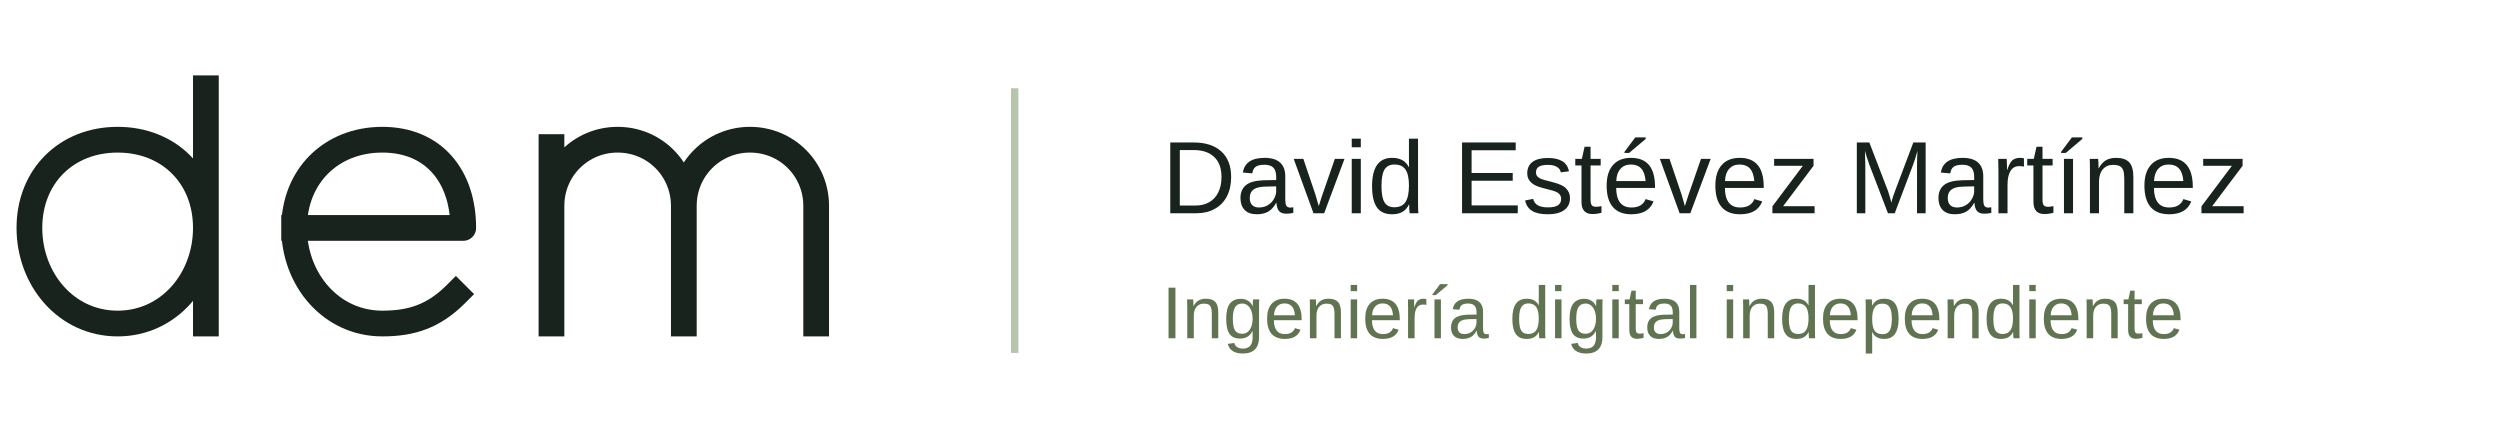
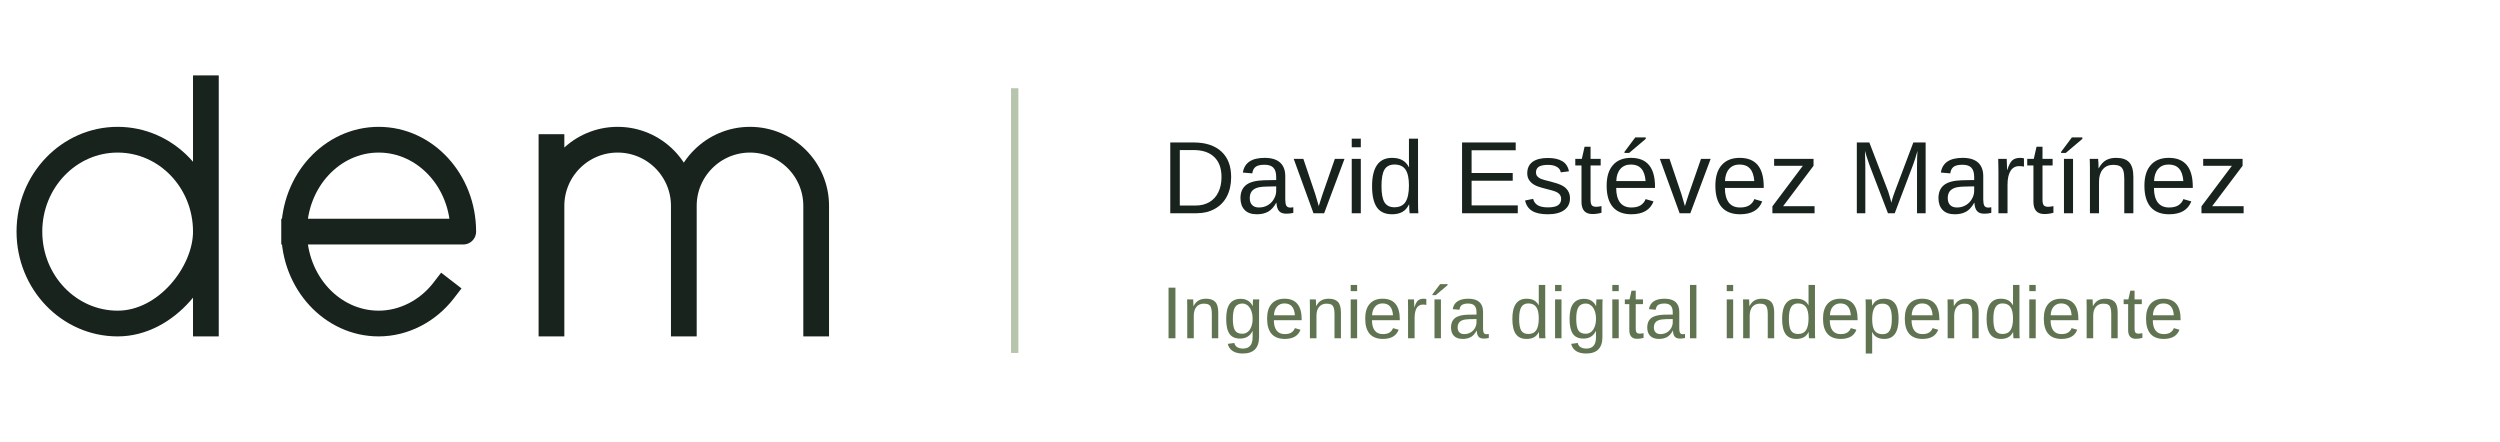
<svg xmlns="http://www.w3.org/2000/svg" viewBox="0 0 340 60">
  <g transform="translate(0 6)" fill="none" stroke="#17231c" stroke-width="3.5" stroke-linecap="square" stroke-linejoin="round">
-     <path d="M28 6v32M28 25c0-7-5-12-12-12S4 18 4 25s5 13 12 13 12-6 12-13" />
-     <path d="M40 25h23c0-7-4-12-11-12s-12 5-12 12 5 13 12 13c4 0 7-1 10-4" />
-     <path d="M75 38V14m0 8c0-5 4-9 9-9s9 4 9 9v16m0-16c0-5 4-9 9-9s9 4 9 9v16" />
+     <path d="M28 6v32M28 25.5C28 18.6 22.63 13 16 13S4 18.6 4 25.5s5.37 12.5 12 12.5 12-6.9 12-12.5" />
+     <path d="M40 25.5h23C63 18.6 57.85 13 51.5 13S40 18.6 40 25.5s5.15 12.5 11.5 12.5c3.4 0 6.67-1.69 8.81-4.46" />
+     <path d="M75 38V14m0 8C75 17.03 79.03 13 84 13s9 4.03 9 9v16m0-16C93 17.03 97.03 13 102 13s9 4.03 9 9v16" />
  </g>
  <path d="M138 12v36" stroke="#b7c5ad" />
  <text x="158" y="29" fill="#17231c" font-family="Arial,sans-serif" font-size="14">David Estévez Martínez</text>
  <text x="158" y="46" fill="#617452" font-family="Arial,sans-serif" font-size="10">Ingeniería digital independiente</text>
</svg>
